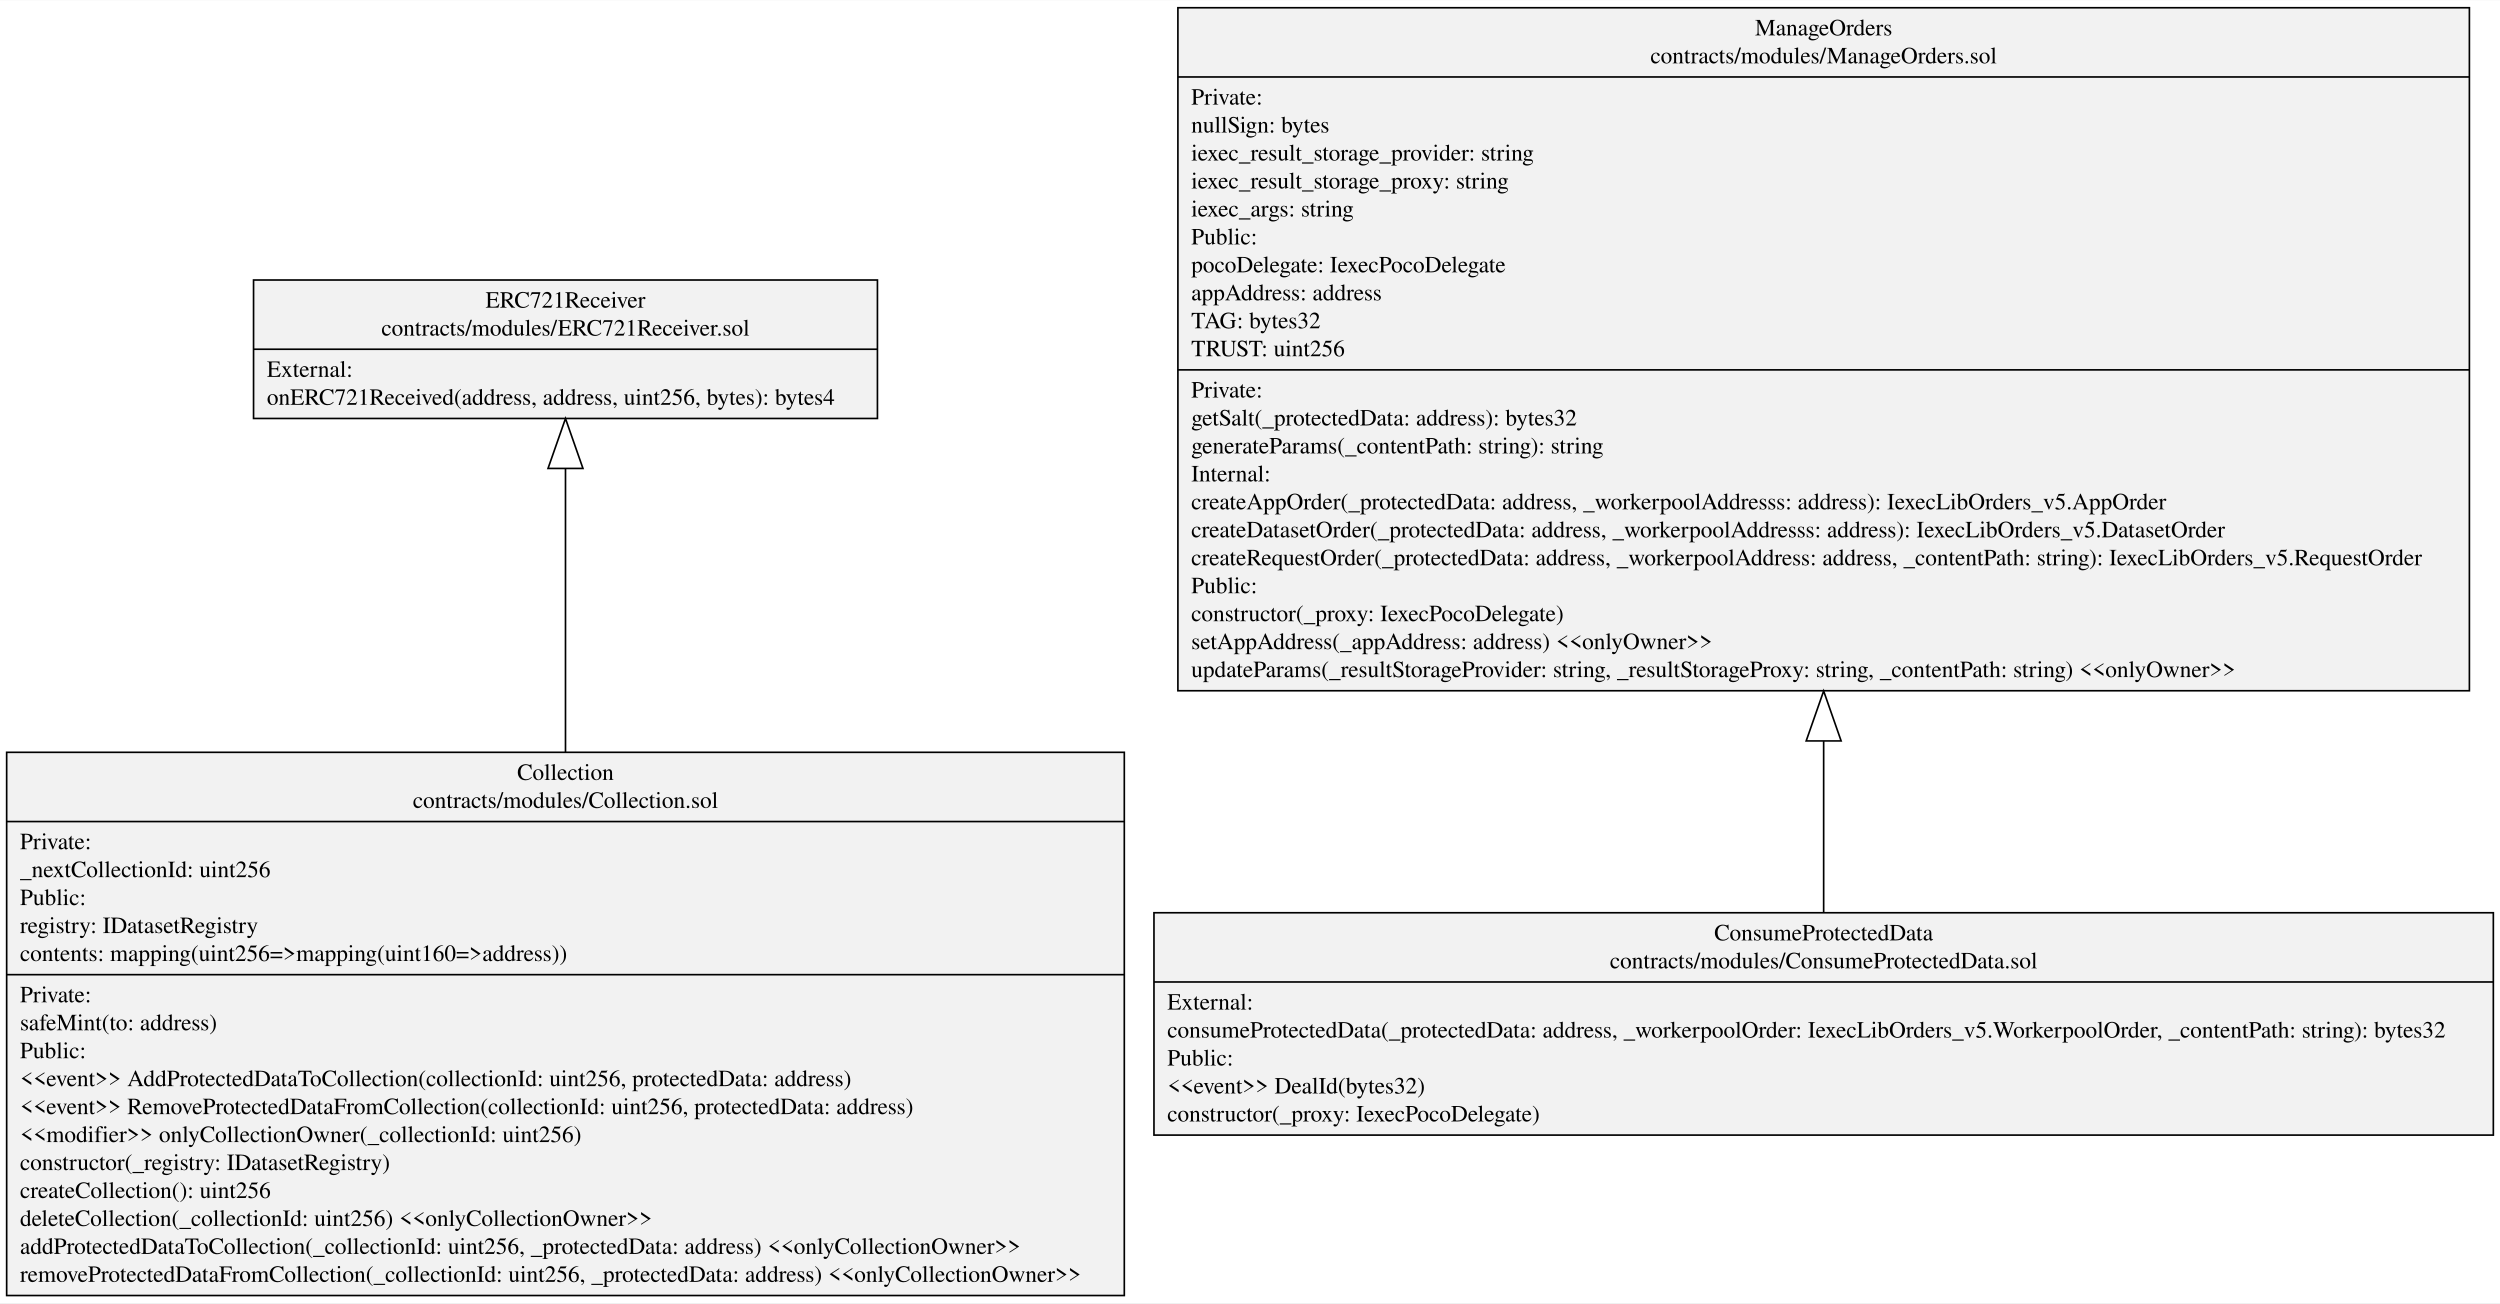
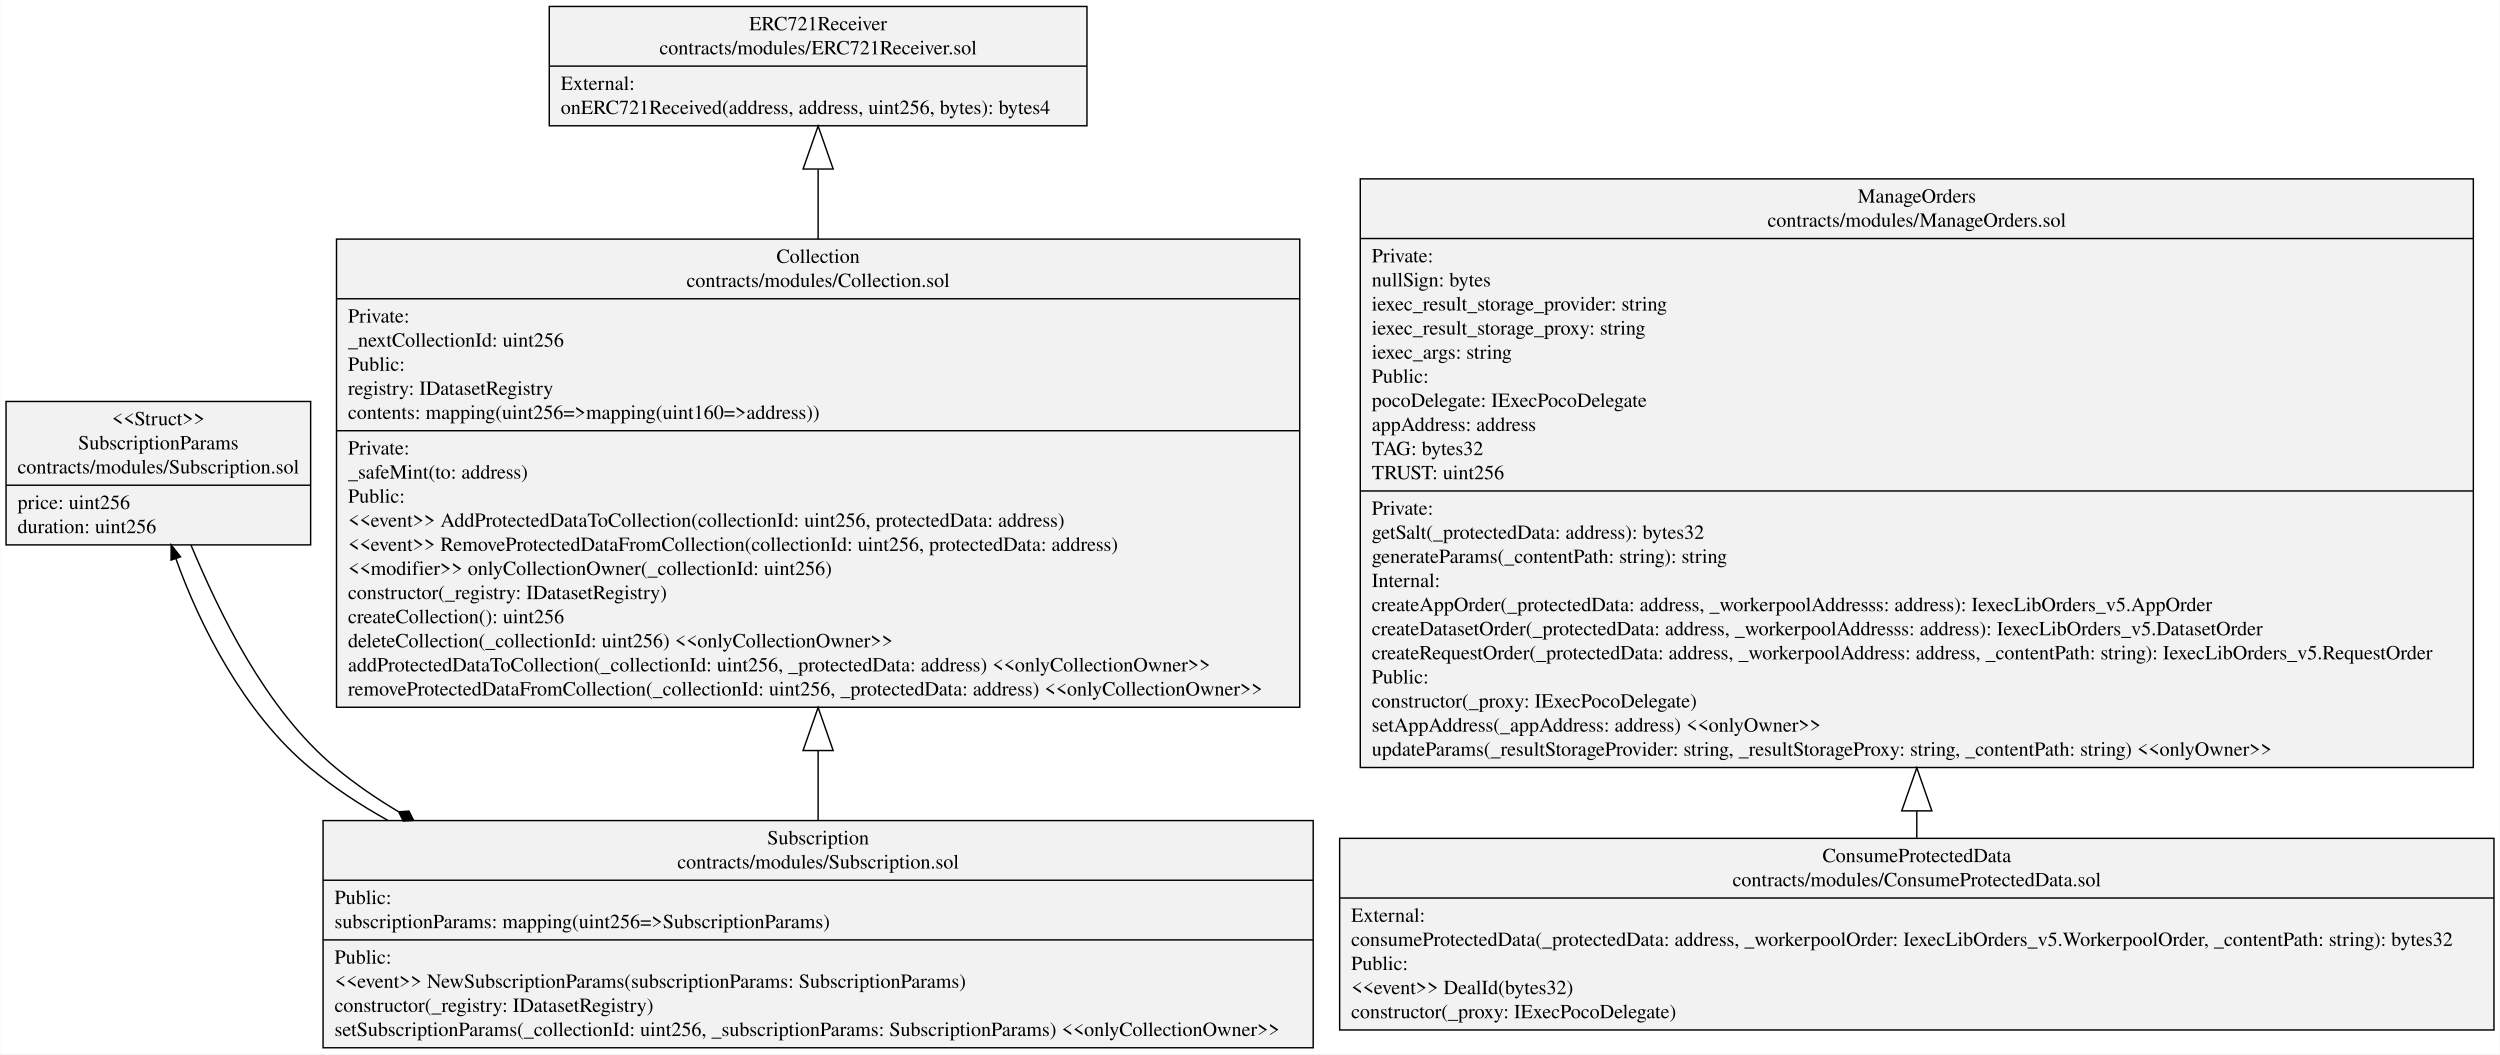
- <svg xmlns="http://www.w3.org/2000/svg" width="1502pt" height="783pt" viewBox="0.00 0.00 1502.19 782.80">
-   <g id="graph0" class="graph" transform="scale(1 1) rotate(0) translate(4 778.8)">
-     <polygon fill="white" stroke="transparent" points="-4,4 -4,-778.8 1498.19,-778.8 1498.19,4 -4,4" />
+ <svg xmlns="http://www.w3.org/2000/svg" width="1743pt" height="735pt" viewBox="0.00 0.00 1742.58 735.00">
+   <g id="graph0" class="graph" transform="scale(1 1) rotate(0) translate(4 731)">
+     <polygon fill="white" stroke="transparent" points="-4,4 -4,-731 1738.58,-731 1738.58,4 -4,4" />
    <g id="node1" class="node">
-       <polygon fill="#f2f2f2" stroke="black" points="0,-0.5 0,-326.9 671.57,-326.9 671.57,-0.5 0,-0.5" />
-       <text text-anchor="middle" x="335.79" y="-310.3" font-family="Times,serif" font-size="14.00">Collection</text>
-       <text text-anchor="middle" x="335.79" y="-293.5" font-family="Times,serif" font-size="14.00">contracts/modules/Collection.sol</text>
-       <polyline fill="none" stroke="black" points="0,-285.3 671.57,-285.3 " />
-       <text text-anchor="start" x="8" y="-268.7" font-family="Times,serif" font-size="14.00">Private:</text>
-       <text text-anchor="start" x="8" y="-251.9" font-family="Times,serif" font-size="14.00">   _nextCollectionId: uint256</text>
-       <text text-anchor="start" x="8" y="-235.1" font-family="Times,serif" font-size="14.00">Public:</text>
-       <text text-anchor="start" x="8" y="-218.3" font-family="Times,serif" font-size="14.00">   registry: IDatasetRegistry</text>
-       <text text-anchor="start" x="8" y="-201.5" font-family="Times,serif" font-size="14.00">   contents: mapping(uint256=&gt;mapping(uint160=&gt;address))</text>
-       <polyline fill="none" stroke="black" points="0,-193.3 671.57,-193.3 " />
-       <text text-anchor="start" x="8" y="-176.7" font-family="Times,serif" font-size="14.00">Private:</text>
-       <text text-anchor="start" x="8" y="-159.9" font-family="Times,serif" font-size="14.00">    safeMint(to: address)</text>
-       <text text-anchor="start" x="8" y="-143.1" font-family="Times,serif" font-size="14.00">Public:</text>
-       <text text-anchor="start" x="8" y="-126.3" font-family="Times,serif" font-size="14.00">    &lt;&lt;event&gt;&gt; AddProtectedDataToCollection(collectionId: uint256, protectedData: address)</text>
-       <text text-anchor="start" x="8" y="-109.5" font-family="Times,serif" font-size="14.00">    &lt;&lt;event&gt;&gt; RemoveProtectedDataFromCollection(collectionId: uint256, protectedData: address)</text>
-       <text text-anchor="start" x="8" y="-92.7" font-family="Times,serif" font-size="14.00">    &lt;&lt;modifier&gt;&gt; onlyCollectionOwner(_collectionId: uint256)</text>
-       <text text-anchor="start" x="8" y="-75.9" font-family="Times,serif" font-size="14.00">    constructor(_registry: IDatasetRegistry)</text>
-       <text text-anchor="start" x="8" y="-59.1" font-family="Times,serif" font-size="14.00">    createCollection(): uint256</text>
-       <text text-anchor="start" x="8" y="-42.3" font-family="Times,serif" font-size="14.00">    deleteCollection(_collectionId: uint256) &lt;&lt;onlyCollectionOwner&gt;&gt;</text>
-       <text text-anchor="start" x="8" y="-25.5" font-family="Times,serif" font-size="14.00">    addProtectedDataToCollection(_collectionId: uint256, _protectedData: address) &lt;&lt;onlyCollectionOwner&gt;&gt;</text>
-       <text text-anchor="start" x="8" y="-8.7" font-family="Times,serif" font-size="14.00">    removeProtectedDataFromCollection(_collectionId: uint256, _protectedData: address) &lt;&lt;onlyCollectionOwner&gt;&gt;</text>
+       <polygon fill="#f2f2f2" stroke="black" points="230.4,-237.9 230.4,-564.3 901.97,-564.3 901.97,-237.9 230.4,-237.9" />
+       <text text-anchor="middle" x="566.18" y="-547.7" font-family="Times,serif" font-size="14.00">Collection</text>
+       <text text-anchor="middle" x="566.18" y="-530.9" font-family="Times,serif" font-size="14.00">contracts/modules/Collection.sol</text>
+       <polyline fill="none" stroke="black" points="230.4,-522.7 901.97,-522.7 " />
+       <text text-anchor="start" x="238.4" y="-506.1" font-family="Times,serif" font-size="14.00">Private:</text>
+       <text text-anchor="start" x="238.4" y="-489.3" font-family="Times,serif" font-size="14.00">   _nextCollectionId: uint256</text>
+       <text text-anchor="start" x="238.4" y="-472.5" font-family="Times,serif" font-size="14.00">Public:</text>
+       <text text-anchor="start" x="238.4" y="-455.7" font-family="Times,serif" font-size="14.00">   registry: IDatasetRegistry</text>
+       <text text-anchor="start" x="238.4" y="-438.9" font-family="Times,serif" font-size="14.00">   contents: mapping(uint256=&gt;mapping(uint160=&gt;address))</text>
+       <polyline fill="none" stroke="black" points="230.4,-430.7 901.97,-430.7 " />
+       <text text-anchor="start" x="238.4" y="-414.1" font-family="Times,serif" font-size="14.00">Private:</text>
+       <text text-anchor="start" x="238.4" y="-397.3" font-family="Times,serif" font-size="14.00">    _safeMint(to: address)</text>
+       <text text-anchor="start" x="238.4" y="-380.5" font-family="Times,serif" font-size="14.00">Public:</text>
+       <text text-anchor="start" x="238.4" y="-363.7" font-family="Times,serif" font-size="14.00">    &lt;&lt;event&gt;&gt; AddProtectedDataToCollection(collectionId: uint256, protectedData: address)</text>
+       <text text-anchor="start" x="238.4" y="-346.9" font-family="Times,serif" font-size="14.00">    &lt;&lt;event&gt;&gt; RemoveProtectedDataFromCollection(collectionId: uint256, protectedData: address)</text>
+       <text text-anchor="start" x="238.4" y="-330.1" font-family="Times,serif" font-size="14.00">    &lt;&lt;modifier&gt;&gt; onlyCollectionOwner(_collectionId: uint256)</text>
+       <text text-anchor="start" x="238.4" y="-313.3" font-family="Times,serif" font-size="14.00">    constructor(_registry: IDatasetRegistry)</text>
+       <text text-anchor="start" x="238.4" y="-296.5" font-family="Times,serif" font-size="14.00">    createCollection(): uint256</text>
+       <text text-anchor="start" x="238.4" y="-279.7" font-family="Times,serif" font-size="14.00">    deleteCollection(_collectionId: uint256) &lt;&lt;onlyCollectionOwner&gt;&gt;</text>
+       <text text-anchor="start" x="238.4" y="-262.9" font-family="Times,serif" font-size="14.00">    addProtectedDataToCollection(_collectionId: uint256, _protectedData: address) &lt;&lt;onlyCollectionOwner&gt;&gt;</text>
+       <text text-anchor="start" x="238.4" y="-246.1" font-family="Times,serif" font-size="14.00">    removeProtectedDataFromCollection(_collectionId: uint256, _protectedData: address) &lt;&lt;onlyCollectionOwner&gt;&gt;</text>
    </g>
    <g id="node3" class="node">
-       <polygon fill="#f2f2f2" stroke="black" points="148.35,-527.5 148.35,-610.7 523.23,-610.7 523.23,-527.5 148.35,-527.5" />
-       <text text-anchor="middle" x="335.79" y="-594.1" font-family="Times,serif" font-size="14.00">ERC721Receiver</text>
-       <text text-anchor="middle" x="335.79" y="-577.3" font-family="Times,serif" font-size="14.00">contracts/modules/ERC721Receiver.sol</text>
-       <polyline fill="none" stroke="black" points="148.35,-569.1 523.23,-569.1 " />
-       <text text-anchor="start" x="156.35" y="-552.5" font-family="Times,serif" font-size="14.00">External:</text>
-       <text text-anchor="start" x="156.35" y="-535.7" font-family="Times,serif" font-size="14.00">    onERC721Received(address, address, uint256, bytes): bytes4</text>
+       <polygon fill="#f2f2f2" stroke="black" points="378.74,-643.3 378.74,-726.5 753.62,-726.5 753.62,-643.3 378.74,-643.3" />
+       <text text-anchor="middle" x="566.18" y="-709.9" font-family="Times,serif" font-size="14.00">ERC721Receiver</text>
+       <text text-anchor="middle" x="566.18" y="-693.1" font-family="Times,serif" font-size="14.00">contracts/modules/ERC721Receiver.sol</text>
+       <polyline fill="none" stroke="black" points="378.74,-684.9 753.62,-684.9 " />
+       <text text-anchor="start" x="386.74" y="-668.3" font-family="Times,serif" font-size="14.00">External:</text>
+       <text text-anchor="start" x="386.74" y="-651.5" font-family="Times,serif" font-size="14.00">    onERC721Received(address, address, uint256, bytes): bytes4</text>
    </g>
    <g id="edge1" class="edge">
-       <path fill="none" stroke="black" d="M335.79,-327.03C335.79,-386.3 335.79,-450.29 335.79,-497.44" />
-       <polygon fill="none" stroke="black" points="325.29,-497.46 335.79,-527.46 346.29,-497.46 325.29,-497.46" />
+       <path fill="none" stroke="black" d="M566.18,-564.39C566.18,-581.3 566.18,-597.78 566.18,-612.84" />
+       <polygon fill="none" stroke="black" points="555.68,-613.14 566.18,-643.14 576.68,-613.14 555.68,-613.14" />
    </g>
    <g id="node2" class="node">
-       <polygon fill="#f2f2f2" stroke="black" points="689.39,-96.9 689.39,-230.5 1494.19,-230.5 1494.19,-96.9 689.39,-96.9" />
-       <text text-anchor="middle" x="1091.79" y="-213.9" font-family="Times,serif" font-size="14.00">ConsumeProtectedData</text>
-       <text text-anchor="middle" x="1091.79" y="-197.1" font-family="Times,serif" font-size="14.00">contracts/modules/ConsumeProtectedData.sol</text>
-       <polyline fill="none" stroke="black" points="689.39,-188.9 1494.19,-188.9 " />
-       <text text-anchor="start" x="697.39" y="-172.3" font-family="Times,serif" font-size="14.00">External:</text>
-       <text text-anchor="start" x="697.39" y="-155.5" font-family="Times,serif" font-size="14.00">    consumeProtectedData(_protectedData: address, _workerpoolOrder: IexecLibOrders_v5.WorkerpoolOrder, _contentPath: string): bytes32</text>
-       <text text-anchor="start" x="697.39" y="-138.7" font-family="Times,serif" font-size="14.00">Public:</text>
-       <text text-anchor="start" x="697.39" y="-121.9" font-family="Times,serif" font-size="14.00">    &lt;&lt;event&gt;&gt; DealId(bytes32)</text>
-       <text text-anchor="start" x="697.39" y="-105.1" font-family="Times,serif" font-size="14.00">    constructor(_proxy: IexecPocoDelegate)</text>
+       <polygon fill="#f2f2f2" stroke="black" points="929.79,-12.9 929.79,-146.5 1734.58,-146.5 1734.58,-12.9 929.79,-12.9" />
+       <text text-anchor="middle" x="1332.18" y="-129.9" font-family="Times,serif" font-size="14.00">ConsumeProtectedData</text>
+       <text text-anchor="middle" x="1332.18" y="-113.1" font-family="Times,serif" font-size="14.00">contracts/modules/ConsumeProtectedData.sol</text>
+       <polyline fill="none" stroke="black" points="929.79,-104.9 1734.58,-104.9 " />
+       <text text-anchor="start" x="937.79" y="-88.3" font-family="Times,serif" font-size="14.00">External:</text>
+       <text text-anchor="start" x="937.79" y="-71.5" font-family="Times,serif" font-size="14.00">    consumeProtectedData(_protectedData: address, _workerpoolOrder: IexecLibOrders_v5.WorkerpoolOrder, _contentPath: string): bytes32</text>
+       <text text-anchor="start" x="937.79" y="-54.7" font-family="Times,serif" font-size="14.00">Public:</text>
+       <text text-anchor="start" x="937.79" y="-37.9" font-family="Times,serif" font-size="14.00">    &lt;&lt;event&gt;&gt; DealId(bytes32)</text>
+       <text text-anchor="start" x="937.79" y="-21.1" font-family="Times,serif" font-size="14.00">    constructor(_proxy: IExecPocoDelegate)</text>
    </g>
    <g id="node4" class="node">
-       <polygon fill="#f2f2f2" stroke="black" points="703.77,-363.9 703.77,-774.3 1479.8,-774.3 1479.8,-363.9 703.77,-363.9" />
-       <text text-anchor="middle" x="1091.79" y="-757.7" font-family="Times,serif" font-size="14.00">ManageOrders</text>
-       <text text-anchor="middle" x="1091.79" y="-740.9" font-family="Times,serif" font-size="14.00">contracts/modules/ManageOrders.sol</text>
-       <polyline fill="none" stroke="black" points="703.77,-732.7 1479.8,-732.7 " />
-       <text text-anchor="start" x="711.77" y="-716.1" font-family="Times,serif" font-size="14.00">Private:</text>
-       <text text-anchor="start" x="711.77" y="-699.3" font-family="Times,serif" font-size="14.00">   nullSign: bytes</text>
-       <text text-anchor="start" x="711.77" y="-682.5" font-family="Times,serif" font-size="14.00">   iexec_result_storage_provider: string</text>
-       <text text-anchor="start" x="711.77" y="-665.7" font-family="Times,serif" font-size="14.00">   iexec_result_storage_proxy: string</text>
-       <text text-anchor="start" x="711.77" y="-648.9" font-family="Times,serif" font-size="14.00">   iexec_args: string</text>
-       <text text-anchor="start" x="711.77" y="-632.1" font-family="Times,serif" font-size="14.00">Public:</text>
-       <text text-anchor="start" x="711.77" y="-615.3" font-family="Times,serif" font-size="14.00">   pocoDelegate: IexecPocoDelegate</text>
-       <text text-anchor="start" x="711.77" y="-598.5" font-family="Times,serif" font-size="14.00">   appAddress: address</text>
-       <text text-anchor="start" x="711.77" y="-581.7" font-family="Times,serif" font-size="14.00">   TAG: bytes32</text>
-       <text text-anchor="start" x="711.77" y="-564.9" font-family="Times,serif" font-size="14.00">   TRUST: uint256</text>
-       <polyline fill="none" stroke="black" points="703.77,-556.7 1479.8,-556.7 " />
-       <text text-anchor="start" x="711.77" y="-540.1" font-family="Times,serif" font-size="14.00">Private:</text>
-       <text text-anchor="start" x="711.77" y="-523.3" font-family="Times,serif" font-size="14.00">    getSalt(_protectedData: address): bytes32</text>
-       <text text-anchor="start" x="711.77" y="-506.5" font-family="Times,serif" font-size="14.00">    generateParams(_contentPath: string): string</text>
-       <text text-anchor="start" x="711.77" y="-489.7" font-family="Times,serif" font-size="14.00">Internal:</text>
-       <text text-anchor="start" x="711.77" y="-472.9" font-family="Times,serif" font-size="14.00">    createAppOrder(_protectedData: address, _workerpoolAddresss: address): IexecLibOrders_v5.AppOrder</text>
-       <text text-anchor="start" x="711.77" y="-456.1" font-family="Times,serif" font-size="14.00">    createDatasetOrder(_protectedData: address, _workerpoolAddresss: address): IexecLibOrders_v5.DatasetOrder</text>
-       <text text-anchor="start" x="711.77" y="-439.3" font-family="Times,serif" font-size="14.00">    createRequestOrder(_protectedData: address, _workerpoolAddress: address, _contentPath: string): IexecLibOrders_v5.RequestOrder</text>
-       <text text-anchor="start" x="711.77" y="-422.5" font-family="Times,serif" font-size="14.00">Public:</text>
-       <text text-anchor="start" x="711.77" y="-405.7" font-family="Times,serif" font-size="14.00">    constructor(_proxy: IexecPocoDelegate)</text>
-       <text text-anchor="start" x="711.77" y="-388.9" font-family="Times,serif" font-size="14.00">    setAppAddress(_appAddress: address) &lt;&lt;onlyOwner&gt;&gt;</text>
-       <text text-anchor="start" x="711.77" y="-372.1" font-family="Times,serif" font-size="14.00">    updateParams(_resultStorageProvider: string, _resultStorageProxy: string, _contentPath: string) &lt;&lt;onlyOwner&gt;&gt;</text>
+       <polygon fill="#f2f2f2" stroke="black" points="944.17,-195.9 944.17,-606.3 1720.2,-606.3 1720.2,-195.9 944.17,-195.9" />
+       <text text-anchor="middle" x="1332.18" y="-589.7" font-family="Times,serif" font-size="14.00">ManageOrders</text>
+       <text text-anchor="middle" x="1332.18" y="-572.9" font-family="Times,serif" font-size="14.00">contracts/modules/ManageOrders.sol</text>
+       <polyline fill="none" stroke="black" points="944.17,-564.7 1720.2,-564.7 " />
+       <text text-anchor="start" x="952.17" y="-548.1" font-family="Times,serif" font-size="14.00">Private:</text>
+       <text text-anchor="start" x="952.17" y="-531.3" font-family="Times,serif" font-size="14.00">   nullSign: bytes</text>
+       <text text-anchor="start" x="952.17" y="-514.5" font-family="Times,serif" font-size="14.00">   iexec_result_storage_provider: string</text>
+       <text text-anchor="start" x="952.17" y="-497.7" font-family="Times,serif" font-size="14.00">   iexec_result_storage_proxy: string</text>
+       <text text-anchor="start" x="952.17" y="-480.9" font-family="Times,serif" font-size="14.00">   iexec_args: string</text>
+       <text text-anchor="start" x="952.17" y="-464.1" font-family="Times,serif" font-size="14.00">Public:</text>
+       <text text-anchor="start" x="952.17" y="-447.3" font-family="Times,serif" font-size="14.00">   pocoDelegate: IExecPocoDelegate</text>
+       <text text-anchor="start" x="952.17" y="-430.5" font-family="Times,serif" font-size="14.00">   appAddress: address</text>
+       <text text-anchor="start" x="952.17" y="-413.7" font-family="Times,serif" font-size="14.00">   TAG: bytes32</text>
+       <text text-anchor="start" x="952.17" y="-396.9" font-family="Times,serif" font-size="14.00">   TRUST: uint256</text>
+       <polyline fill="none" stroke="black" points="944.17,-388.7 1720.2,-388.7 " />
+       <text text-anchor="start" x="952.17" y="-372.1" font-family="Times,serif" font-size="14.00">Private:</text>
+       <text text-anchor="start" x="952.17" y="-355.3" font-family="Times,serif" font-size="14.00">    getSalt(_protectedData: address): bytes32</text>
+       <text text-anchor="start" x="952.17" y="-338.5" font-family="Times,serif" font-size="14.00">    generateParams(_contentPath: string): string</text>
+       <text text-anchor="start" x="952.17" y="-321.7" font-family="Times,serif" font-size="14.00">Internal:</text>
+       <text text-anchor="start" x="952.17" y="-304.9" font-family="Times,serif" font-size="14.00">    createAppOrder(_protectedData: address, _workerpoolAddresss: address): IexecLibOrders_v5.AppOrder</text>
+       <text text-anchor="start" x="952.17" y="-288.1" font-family="Times,serif" font-size="14.00">    createDatasetOrder(_protectedData: address, _workerpoolAddresss: address): IexecLibOrders_v5.DatasetOrder</text>
+       <text text-anchor="start" x="952.17" y="-271.3" font-family="Times,serif" font-size="14.00">    createRequestOrder(_protectedData: address, _workerpoolAddress: address, _contentPath: string): IexecLibOrders_v5.RequestOrder</text>
+       <text text-anchor="start" x="952.17" y="-254.5" font-family="Times,serif" font-size="14.00">Public:</text>
+       <text text-anchor="start" x="952.17" y="-237.7" font-family="Times,serif" font-size="14.00">    constructor(_proxy: IExecPocoDelegate)</text>
+       <text text-anchor="start" x="952.17" y="-220.9" font-family="Times,serif" font-size="14.00">    setAppAddress(_appAddress: address) &lt;&lt;onlyOwner&gt;&gt;</text>
+       <text text-anchor="start" x="952.17" y="-204.1" font-family="Times,serif" font-size="14.00">    updateParams(_resultStorageProvider: string, _resultStorageProxy: string, _contentPath: string) &lt;&lt;onlyOwner&gt;&gt;</text>
    </g>
    <g id="edge2" class="edge">
-       <path fill="none" stroke="black" d="M1091.79,-230.86C1091.79,-259.95 1091.79,-296.03 1091.79,-333.68" />
-       <polygon fill="none" stroke="black" points="1081.29,-333.74 1091.79,-363.74 1102.29,-333.74 1081.29,-333.74" />
+       <path fill="none" stroke="black" d="M1332.18,-146.88C1332.18,-152.81 1332.18,-159.01 1332.18,-165.42" />
+       <polygon fill="none" stroke="black" points="1321.68,-165.67 1332.18,-195.67 1342.68,-165.67 1321.68,-165.67" />
+     </g>
+     <g id="node5" class="node">
+       <polygon fill="#f2f2f2" stroke="black" points="0,-351.1 0,-451.1 212.37,-451.1 212.37,-351.1 0,-351.1" />
+       <text text-anchor="middle" x="106.18" y="-434.5" font-family="Times,serif" font-size="14.00">&lt;&lt;Struct&gt;&gt;</text>
+       <text text-anchor="middle" x="106.18" y="-417.7" font-family="Times,serif" font-size="14.00">SubscriptionParams</text>
+       <text text-anchor="middle" x="106.18" y="-400.9" font-family="Times,serif" font-size="14.00">contracts/modules/Subscription.sol</text>
+       <polyline fill="none" stroke="black" points="0,-392.7 212.37,-392.7 " />
+       <text text-anchor="start" x="8" y="-376.1" font-family="Times,serif" font-size="14.00">price: uint256</text>
+       <text text-anchor="start" x="8" y="-359.3" font-family="Times,serif" font-size="14.00">duration: uint256</text>
+     </g>
+     <g id="node6" class="node">
+       <polygon fill="#f2f2f2" stroke="black" points="221.02,-0.5 221.02,-158.9 911.35,-158.9 911.35,-0.5 221.02,-0.5" />
+       <text text-anchor="middle" x="566.18" y="-142.3" font-family="Times,serif" font-size="14.00">Subscription</text>
+       <text text-anchor="middle" x="566.18" y="-125.5" font-family="Times,serif" font-size="14.00">contracts/modules/Subscription.sol</text>
+       <polyline fill="none" stroke="black" points="221.02,-117.3 911.35,-117.3 " />
+       <text text-anchor="start" x="229.02" y="-100.7" font-family="Times,serif" font-size="14.00">Public:</text>
+       <text text-anchor="start" x="229.02" y="-83.9" font-family="Times,serif" font-size="14.00">   subscriptionParams: mapping(uint256=&gt;SubscriptionParams)</text>
+       <polyline fill="none" stroke="black" points="221.02,-75.7 911.35,-75.7 " />
+       <text text-anchor="start" x="229.02" y="-59.1" font-family="Times,serif" font-size="14.00">Public:</text>
+       <text text-anchor="start" x="229.02" y="-42.3" font-family="Times,serif" font-size="14.00">    &lt;&lt;event&gt;&gt; NewSubscriptionParams(subscriptionParams: SubscriptionParams)</text>
+       <text text-anchor="start" x="229.02" y="-25.5" font-family="Times,serif" font-size="14.00">    constructor(_registry: IDatasetRegistry)</text>
+       <text text-anchor="start" x="229.02" y="-8.7" font-family="Times,serif" font-size="14.00">    setSubscriptionParams(_collectionId: uint256, _subscriptionParams: SubscriptionParams) &lt;&lt;onlyCollectionOwner&gt;&gt;</text>
+     </g>
+     <g id="edge3" class="edge">
+       <path fill="none" stroke="black" d="M128.89,-351.1C148.35,-304.76 180.51,-236.39 230.18,-195.4 243.63,-184.3 258.2,-174.26 273.47,-165.18" />
+       <polygon fill="black" stroke="black" points="273.74,-165.03 276.95,-158.57 284.15,-159.05 280.93,-165.51 273.74,-165.03" />
+     </g>
+     <g id="edge4" class="edge">
+       <path fill="none" stroke="black" d="M566.18,-159.24C566.18,-174.29 566.18,-190.64 566.18,-207.5" />
+       <polygon fill="none" stroke="black" points="555.68,-207.72 566.18,-237.72 576.68,-207.72 555.68,-207.72" />
+     </g>
+     <g id="edge5" class="edge">
+       <path fill="none" stroke="black" d="M266.19,-159.05C246.98,-169.69 228.74,-181.74 212.18,-195.4 165.81,-233.67 134.7,-295.8 118.38,-341.59" />
+       <polygon fill="black" stroke="black" points="115.05,-340.5 115.12,-351.1 121.67,-342.77 115.05,-340.5" />
    </g>
  </g>
</svg>
